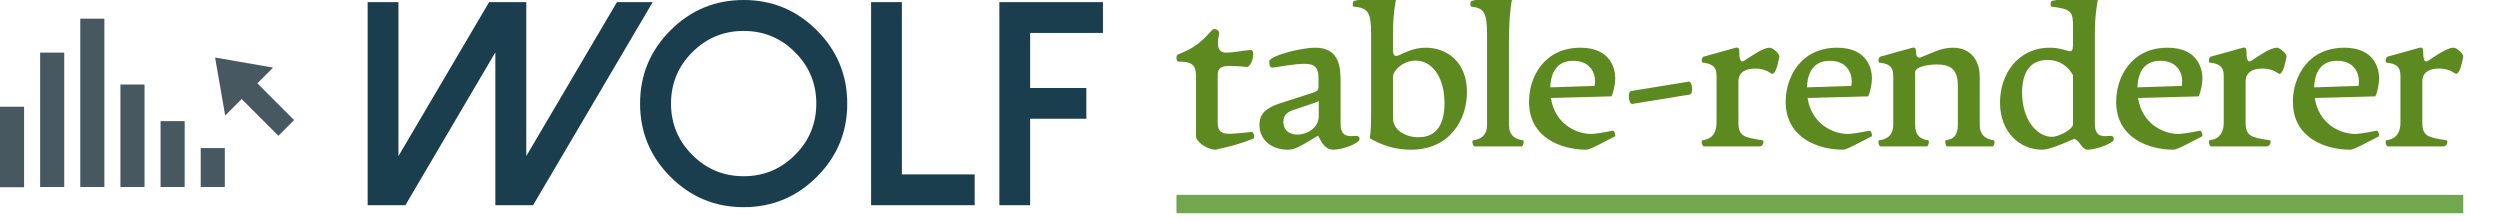
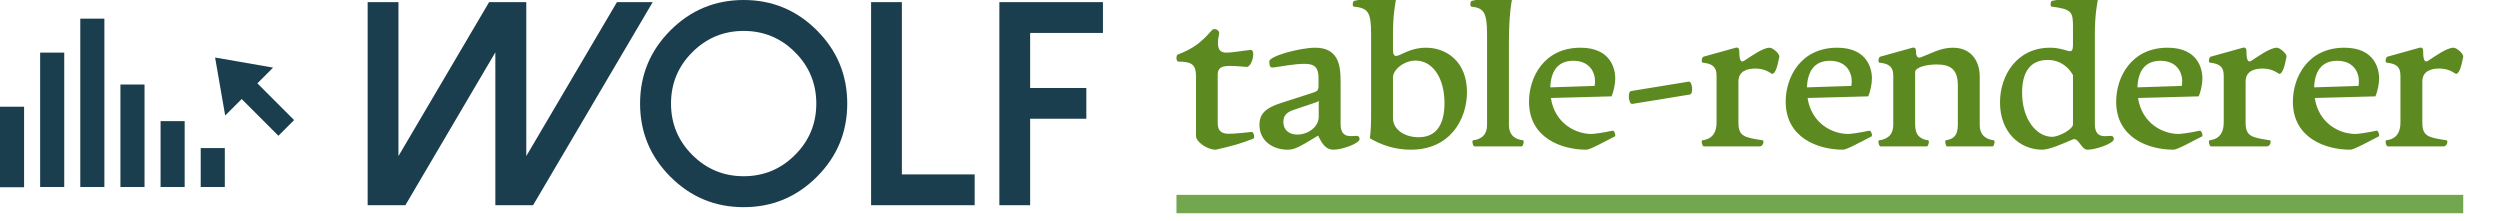
<svg xmlns="http://www.w3.org/2000/svg" version="1.1" viewBox="0 0 680 60" height="60" width="680" style="width: 680px; height: 60px;">
-   <g transform="matrix(2.5,0,0,2.5,0,-12)" fill="#475861">
+   <g transform="matrix(2.5,0,0,2.5,0,-12)" fill="#1a3e4d">
    <g>
      <rect x="17.471" y="17.979" width="2.621" height="7.168" />
      <rect x="21.838" y="20.91" width="2.621" height="4.237" />
      <rect x="13.103" y="13.996" width="2.621" height="11.151" />
      <rect x="8.735" y="6.828" width="2.621" height="18.318" />
      <rect x="4.368" y="10.524" width="2.621" height="14.623" />
      <rect x="0" y="16.411" width="2.621" height="8.761" />
      <polygon points="28.003,13.865 29.712,12.156 23.402,11.059 24.499,17.369 26.294,15.574 30.291,19.571 32,17.862" />
    </g>
  </g>
  <g transform="matrix(1.976061,0,0,1.976061,94.94405,-23.23452)" fill="#1a3e4d">
    <path d="M2.559 12.051 l0 27.949 l5.195 0 l12.383 -21.035 l0 21.035 l5.195 0 l16.465 -27.949 l-4.922 0 l-12.48 21.191 l0 -21.191 l-5.117 0 l-12.48 21.191 l0 -21.191 l-4.238 0 z M47.246 18.945 c-1.953 1.953 -2.93 4.31 -2.93 7.07 s0.977 5.117 2.93 7.07 s4.31 2.93 7.07 2.93 s5.117 -0.977 7.07 -2.93 s2.93 -4.31 2.93 -7.07 s-0.977 -5.117 -2.93 -7.07 s-4.31 -2.93 -7.07 -2.93 s-5.117 0.977 -7.07 2.93 z M44.238 36.094 c-2.787 -2.787 -4.18 -6.146 -4.18 -10.078 s1.393 -7.292 4.18 -10.078 s6.146 -4.18 10.078 -4.18 s7.292 1.393 10.078 4.18 s4.18 6.146 4.18 10.078 s-1.393 7.292 -4.18 10.078 s-6.146 4.18 -10.078 4.18 s-7.292 -1.393 -10.078 -4.18 z M71.856 12.051 l0 27.949 l14.258 0 l0 -4.238 l-10.02 0 l0 -23.711 l-4.238 0 z M89.512 12.051 l0 27.949 l4.238 0 l0 -11.895 l7.734 0 l0 -4.238 l-7.734 0 l0 -7.578 l10.02 0 l0 -4.238 l-14.258 0 z" />
  </g>
  <g transform="matrix(1,0,0,1,320,-20)">
    <g id="SvgjsG10089" featurekey="rootContainer" transform="matrix(1,0,0,1,0,0)" fill="#72a64f">
      <rect y="0" height="1" width="1" opacity="0" />
      <rect y="73" width="350" height="5" />
    </g>
    <g id="SvgjsG10090" featurekey="nameFeature-0" transform="matrix(1.389971,0,0,1.389971,-1.130346,4.230263)" fill="#5c8920">
      <path d="M8.48 40.64 c-1.64 0 -3.84 -1.52 -3.84 -2.68 l0 -11.56 c0 -2.32 -0.68 -3 -3.48 -3 c-0.44 0 -0.44 -1.24 -0.12 -1.36 c3.04 -1.2 4.52 -2.28 6.68 -4.76 c0.52 -0.6 1.6 0 1.44 0.68 c-0.16 0.72 -0.24 1.32 -0.24 1.8 c0 1.44 0.64 1.88 1.6 1.88 c1.48 0 3.32 -0.4 4.76 -0.52 c0.4 -0.04 0.56 0.32 0.56 0.84 c0 1.04 -0.64 2.52 -1.28 2.48 l-1.56 -0.12 c-2.72 -0.2 -4.12 -0.16 -4.12 1.68 l0 9.44 c0 1.52 0.76 2.08 2.16 2.08 c1.24 0 3.44 -0.24 4.52 -0.36 c0.32 -0.04 0.68 1.16 0.28 1.32 c-2.2 0.88 -4.08 1.44 -7.36 2.16 z M22.53 40.64 c-2.76 0 -5.48 -1.64 -5.48 -4.88 c0 -2.16 1.28 -3.32 4.16 -4.24 l5.84 -1.88 c1.2 -0.4 1.56 -0.44 1.56 -1.44 l0 -1.6 c0 -2.48 -1.24 -2.76 -2.8 -2.76 c-2.12 0 -4.64 0.56 -6.12 0.72 c-0.36 0.04 -0.6 -0.16 -0.64 -0.44 l-0.08 -0.72 c-0.12 -1.04 5.96 -2.72 9 -2.72 c4.64 0 4.96 3.68 4.96 6.52 l0 8.44 c0 3.36 2.88 2 3.44 2.36 c0.2 0.12 0.28 0.4 0.28 0.56 c0 0.84 -3.4 2.08 -5.08 2.08 c-1.28 0 -2.08 -0.72 -3.04 -2.76 c-3.8 2.32 -4.64 2.76 -6 2.76 z M24.45 37.68 c2.04 0 4.2 -1.44 4.2 -3.48 l0 -3.12 c-0.24 0.16 -0.2 0.2 -0.96 0.44 l-4.04 1.36 c-1.28 0.44 -1.92 1.12 -1.92 2.32 c0 1.52 1.04 2.48 2.72 2.48 z M49.62 20.68 c4.12 0 8.04 2.8 8.04 8.68 c0 5.28 -3.24 11.28 -11 11.28 c-3.12 0 -5.76 -0.92 -8 -2.24 c0.2 -1.48 0.24 -3.04 0.24 -4.6 l0 -15.84 c0 -4.28 -0.6 -5.04 -3.4 -5.32 c-0.32 -0.04 -0.2 -1.08 0.08 -1.12 l7.76 -1.6 c0.36 -0.08 0.68 0.2 0.56 0.72 c-0.28 1.28 -0.72 3.68 -0.72 7.32 l0 3 c0 3.16 1.88 -0.28 6.44 -0.28 z M48.18 38.2 c3.52 0 5.08 -2.52 5.08 -6.68 c0 -5.16 -2.48 -8.32 -5.64 -8.32 c-2.4 0 -4.44 1.88 -4.44 3.24 l0 8 c0 2.36 2.4 3.76 5 3.76 z M59.15 40 c-0.32 0 -0.6 -1.16 -0.28 -1.2 c1.2 -0.16 2.72 -0.72 2.72 -3.04 l0 -17.6 c0 -4.4 -0.6 -5.24 -3.08 -5.52 c-0.32 -0.04 -0.2 -1.08 0.08 -1.12 l7.44 -1.6 c0.36 -0.08 0.68 0.2 0.56 0.72 c-0.28 1.28 -0.72 3.84 -0.72 9.12 l0 16 c0 2.32 1.52 2.88 2.76 3.04 c0.28 0.04 0.04 1.2 -0.28 1.2 l-9.2 0 z M86.16 36.92 c0.36 -0.08 0.68 1 0.44 1.12 c-1.56 0.76 -4.8 2.6 -5.56 2.6 c-4.92 0 -11.24 -2.32 -11.24 -9.4 c0 -4.76 2.92 -10.56 10.08 -10.56 c6.04 0 6.8 4.32 6.8 6 c0 1.04 -0.32 2.6 -0.72 3.52 l-11.88 0.32 c0.76 4.96 4.8 7.04 7.96 7.04 c0.36 0 2.08 -0.2 4.12 -0.64 z M78.48 23.24 c-3.16 0 -4.4 2.16 -4.52 5.2 l8.68 -0.28 c0.4 -2.16 -0.64 -4.92 -4.16 -4.92 z M90.01 31.68 c-0.72 0.12 -0.96 -2.4 -0.24 -2.52 l11.28 -1.84 c0.72 -0.12 0.96 2.4 0.24 2.52 z M104.02 40 c-0.32 0 -0.6 -1.16 -0.28 -1.2 c1.2 -0.16 2.76 -0.76 2.76 -3.52 l0 -9.12 c0 -1.92 -1.04 -2.36 -2.72 -2.56 c-0.32 -0.04 -0.16 -1.08 0.16 -1.16 l6.32 -1.76 c0.48 -0.12 0.68 0.2 0.68 0.56 c0 1.16 0.08 2.56 0.96 2 c1.48 -0.96 3.68 -2.56 5 -2.56 c0.56 0 2 1.16 1.88 1.8 c-0.36 1.92 -0.8 3.32 -1.4 3.32 c-0.2 0 -1.16 -1.04 -3.28 -1.04 c-1.6 0 -3.32 0.48 -3.32 2.56 l0 7.96 c0 2.76 1.12 2.96 4.76 3.52 c0.28 0.04 0.16 1.2 -0.64 1.2 l-10.88 0 z M136.39 36.92 c0.36 -0.08 0.68 1 0.44 1.12 c-1.56 0.76 -4.8 2.6 -5.56 2.6 c-4.92 0 -11.24 -2.32 -11.24 -9.4 c0 -4.76 2.92 -10.56 10.08 -10.56 c6.04 0 6.8 4.32 6.8 6 c0 1.04 -0.32 2.6 -0.72 3.52 l-11.88 0.32 c0.76 4.96 4.8 7.04 7.96 7.04 c0.36 0 2.08 -0.2 4.12 -0.64 z M128.71 23.24 c-3.16 0 -4.4 2.16 -4.52 5.2 l8.68 -0.28 c0.4 -2.16 -0.64 -4.92 -4.16 -4.92 z M138.6 40 c-0.32 0 -0.6 -1.16 -0.28 -1.2 c1.2 -0.16 2.76 -0.72 2.76 -3.04 l0 -9.6 c0 -1.92 -1.04 -2.36 -2.72 -2.56 c-0.32 -0.04 -0.16 -1.08 0.16 -1.16 l6.32 -1.76 c0.48 -0.12 0.68 0.2 0.68 0.6 c0 1.12 0.32 1.52 0.96 1.28 c1.96 -0.72 3.84 -1.88 6.24 -1.88 c3.92 0 5.28 3 5.28 5.6 l0 9.48 c0 2.32 1.56 2.88 2.76 3.04 c0.32 0.04 0.04 1.2 -0.24 1.2 l-8.92 0 c-0.28 0 -0.48 -1.16 -0.24 -1.2 c1.52 -0.24 2.36 -0.92 2.36 -3.04 l0 -7.68 c0 -3.36 -1.64 -4.12 -4.2 -4.12 c-1.72 0 -4.16 0.48 -4.16 1.52 l0 10.28 c0 2.12 1.08 2.84 2.56 3.04 c0.28 0.04 0.04 1.2 -0.28 1.2 l-9.04 0 z M183.97 38 c0.2 0.12 0.28 0.4 0.28 0.56 c0 0.84 -3.48 2.08 -5.16 2.08 c-1.28 0 -1.72 -2.52 -2.92 -2 c-1.72 0.76 -4.56 2 -5.92 2 c-4.4 0 -8.28 -3.4 -8.28 -9.24 c0 -5.4 3.36 -10.72 9.8 -10.72 c3.52 0 4.48 1.92 4.48 -0.68 l0 -3.44 c0 -2.88 -0.24 -3.44 -4.2 -3.92 c-0.28 -0.04 -0.2 -1.08 0.08 -1.12 l8.56 -1.6 c0.36 -0.08 0.68 0.2 0.56 0.72 c-0.28 1.28 -0.72 3.68 -0.72 7.32 l0 17.68 c0 3.4 2.88 2 3.44 2.36 z M176.25 35.68 l0 -9.64 c-0.84 -1.48 -2.4 -2.96 -4.96 -2.96 c-3.4 0 -5 2.36 -5 6.4 c0 5.24 2.84 8.64 5.88 8.64 c1.32 0 4.08 -1.48 4.08 -2.44 z M201.06 36.92 c0.36 -0.08 0.68 1 0.44 1.12 c-1.56 0.76 -4.8 2.6 -5.56 2.6 c-4.92 0 -11.24 -2.32 -11.24 -9.4 c0 -4.76 2.92 -10.56 10.08 -10.56 c6.04 0 6.8 4.32 6.8 6 c0 1.04 -0.32 2.6 -0.72 3.52 l-11.88 0.32 c0.76 4.96 4.8 7.04 7.96 7.04 c0.36 0 2.08 -0.2 4.12 -0.64 z M193.38 23.24 c-3.16 0 -4.4 2.16 -4.52 5.2 l8.68 -0.28 c0.4 -2.16 -0.64 -4.92 -4.16 -4.92 z M203.27 40 c-0.32 0 -0.6 -1.16 -0.28 -1.2 c1.2 -0.16 2.76 -0.76 2.76 -3.52 l0 -9.12 c0 -1.92 -1.04 -2.36 -2.72 -2.56 c-0.32 -0.04 -0.16 -1.08 0.16 -1.16 l6.32 -1.76 c0.48 -0.12 0.68 0.2 0.68 0.56 c0 1.16 0.08 2.56 0.96 2 c1.48 -0.96 3.68 -2.56 5 -2.56 c0.56 0 2 1.16 1.88 1.8 c-0.36 1.92 -0.8 3.32 -1.4 3.32 c-0.2 0 -1.16 -1.04 -3.28 -1.04 c-1.6 0 -3.32 0.48 -3.32 2.56 l0 7.96 c0 2.76 1.12 2.96 4.76 3.52 c0.28 0.04 0.16 1.2 -0.64 1.2 l-10.88 0 z M235.64 36.92 c0.36 -0.08 0.68 1 0.44 1.12 c-1.56 0.76 -4.8 2.6 -5.56 2.6 c-4.92 0 -11.24 -2.32 -11.24 -9.4 c0 -4.76 2.92 -10.56 10.08 -10.56 c6.04 0 6.8 4.32 6.8 6 c0 1.04 -0.32 2.6 -0.72 3.52 l-11.88 0.32 c0.76 4.96 4.8 7.04 7.96 7.04 c0.36 0 2.08 -0.2 4.12 -0.64 z M227.96 23.24 c-3.16 0 -4.4 2.16 -4.52 5.2 l8.68 -0.28 c0.4 -2.16 -0.64 -4.92 -4.16 -4.92 z M237.85 40 c-0.32 0 -0.6 -1.16 -0.28 -1.2 c1.2 -0.16 2.76 -0.76 2.76 -3.52 l0 -9.12 c0 -1.92 -1.04 -2.36 -2.72 -2.56 c-0.32 -0.04 -0.16 -1.08 0.16 -1.16 l6.32 -1.76 c0.48 -0.12 0.68 0.2 0.68 0.56 c0 1.16 0.08 2.56 0.96 2 c1.48 -0.96 3.68 -2.56 5 -2.56 c0.56 0 2 1.16 1.88 1.8 c-0.36 1.92 -0.8 3.32 -1.4 3.32 c-0.2 0 -1.16 -1.04 -3.28 -1.04 c-1.6 0 -3.32 0.48 -3.32 2.56 l0 7.96 c0 2.76 1.12 2.96 4.76 3.52 c0.28 0.04 0.16 1.2 -0.64 1.2 l-10.88 0 z" />
    </g>
  </g>
</svg>
